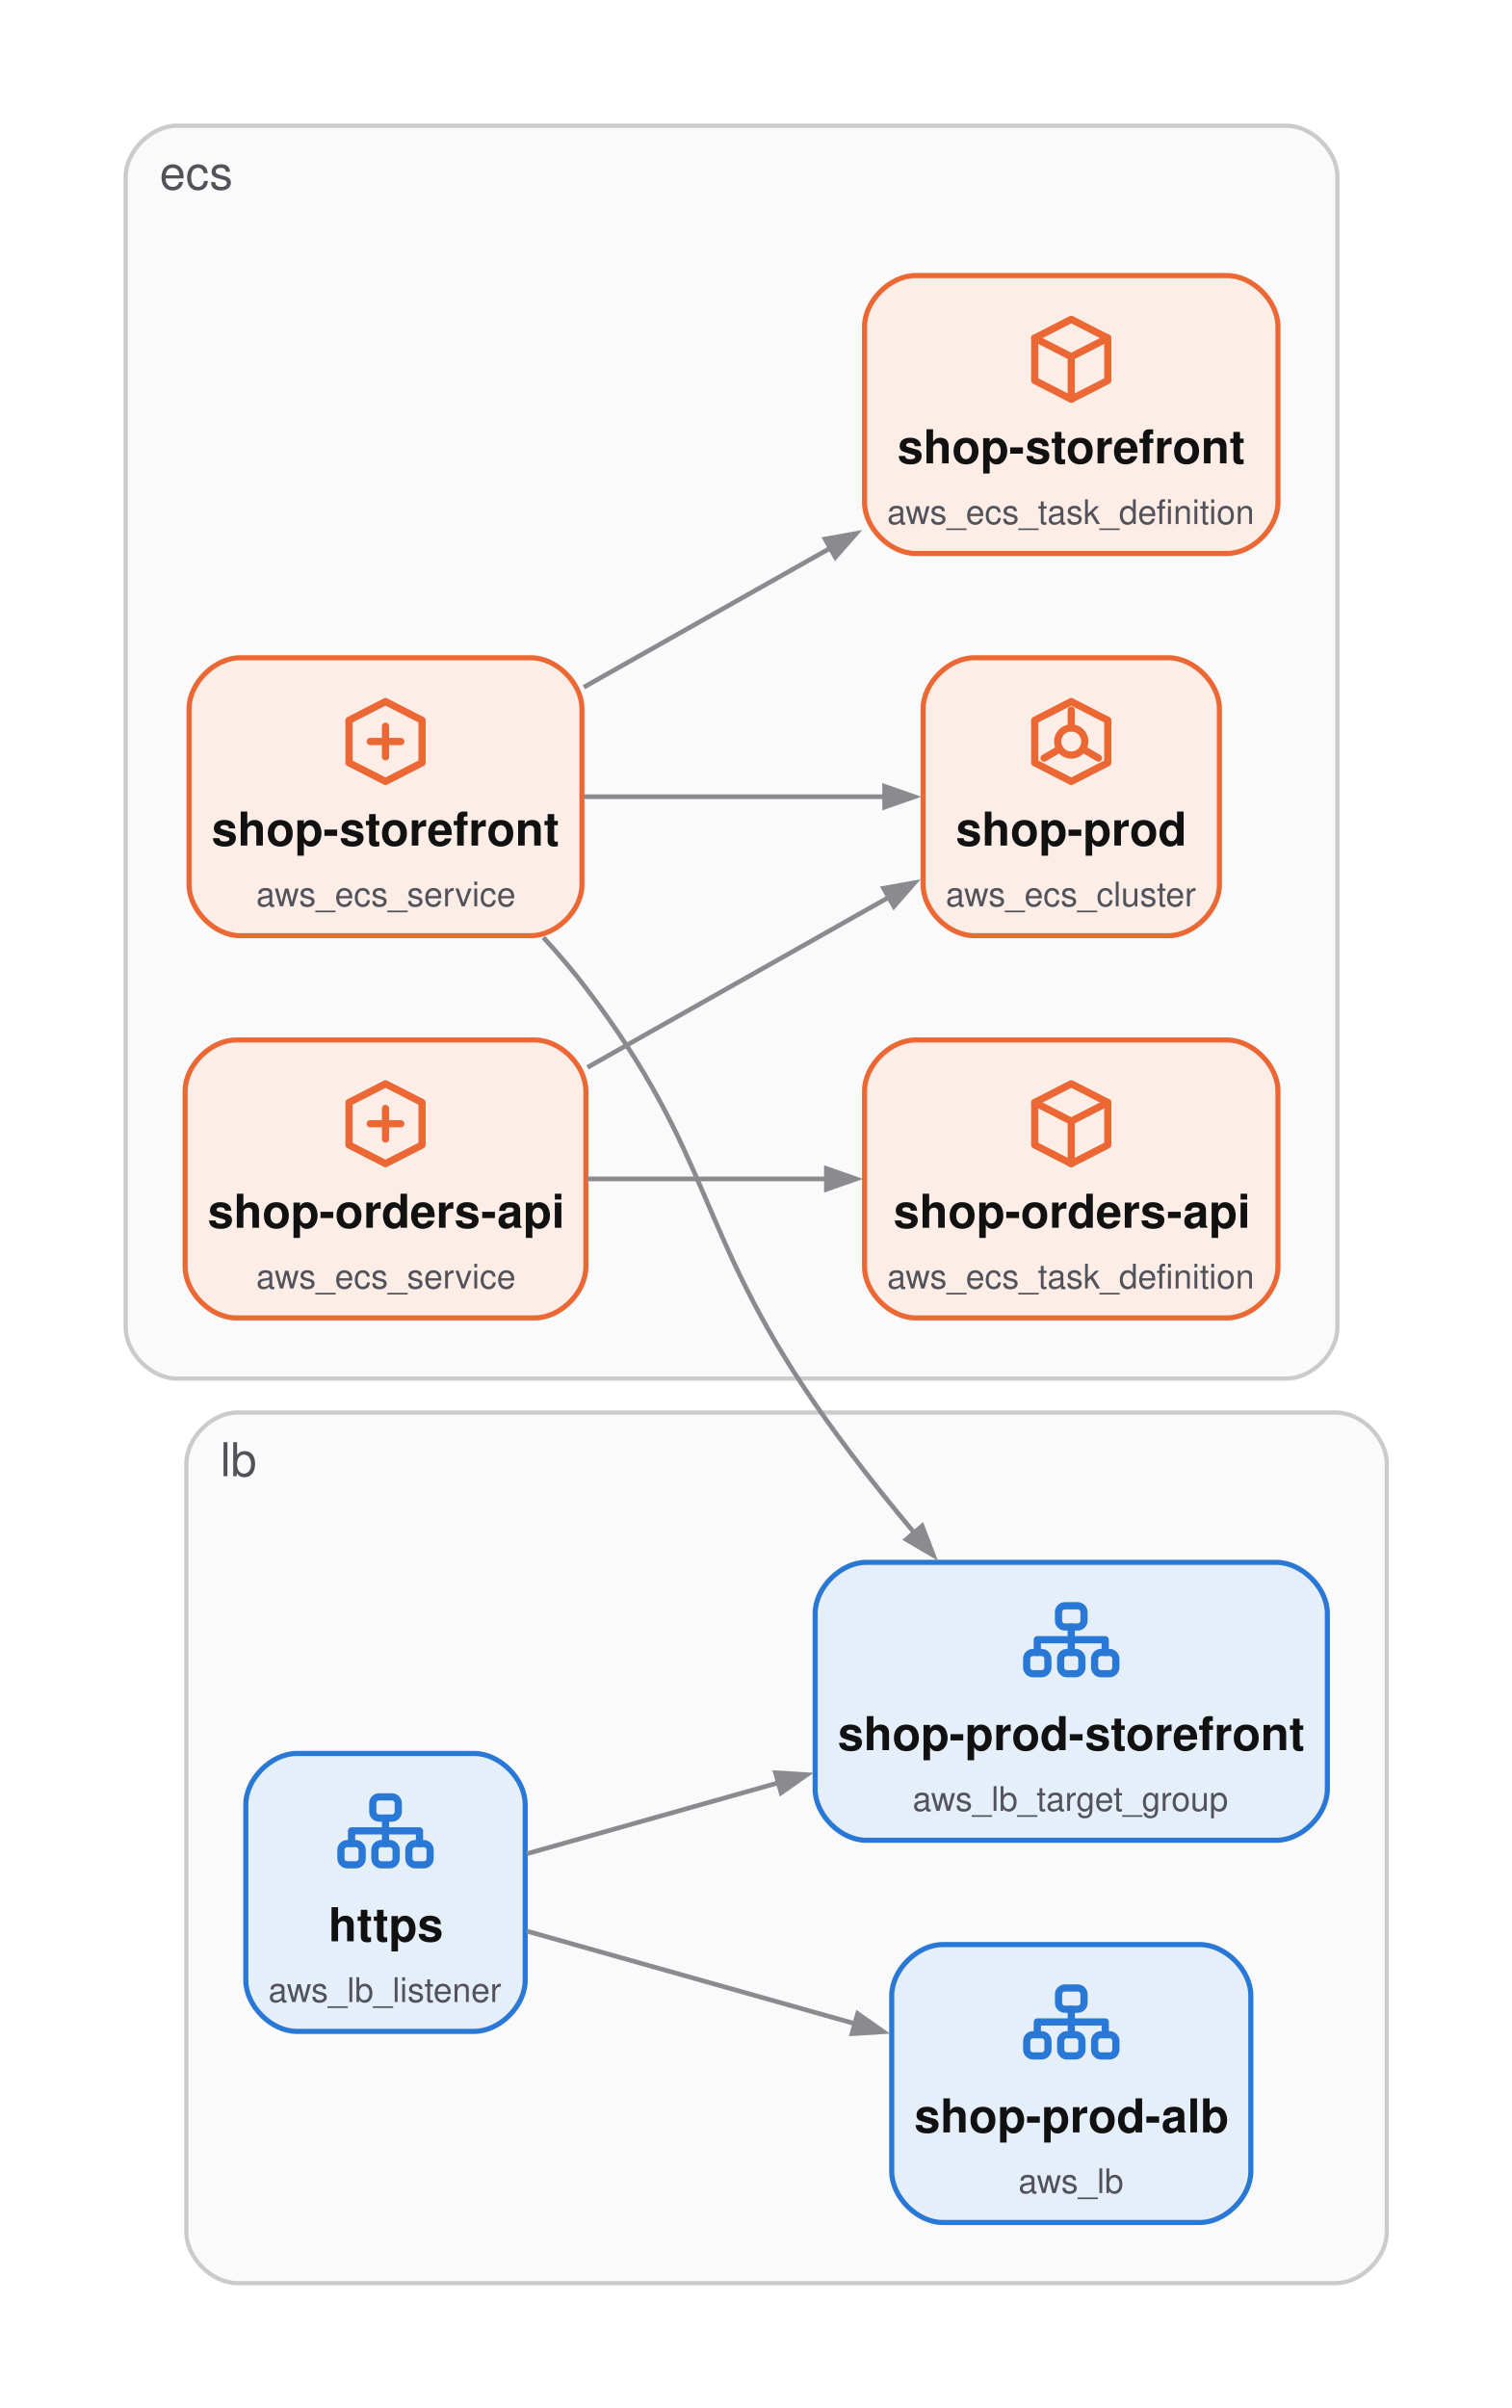
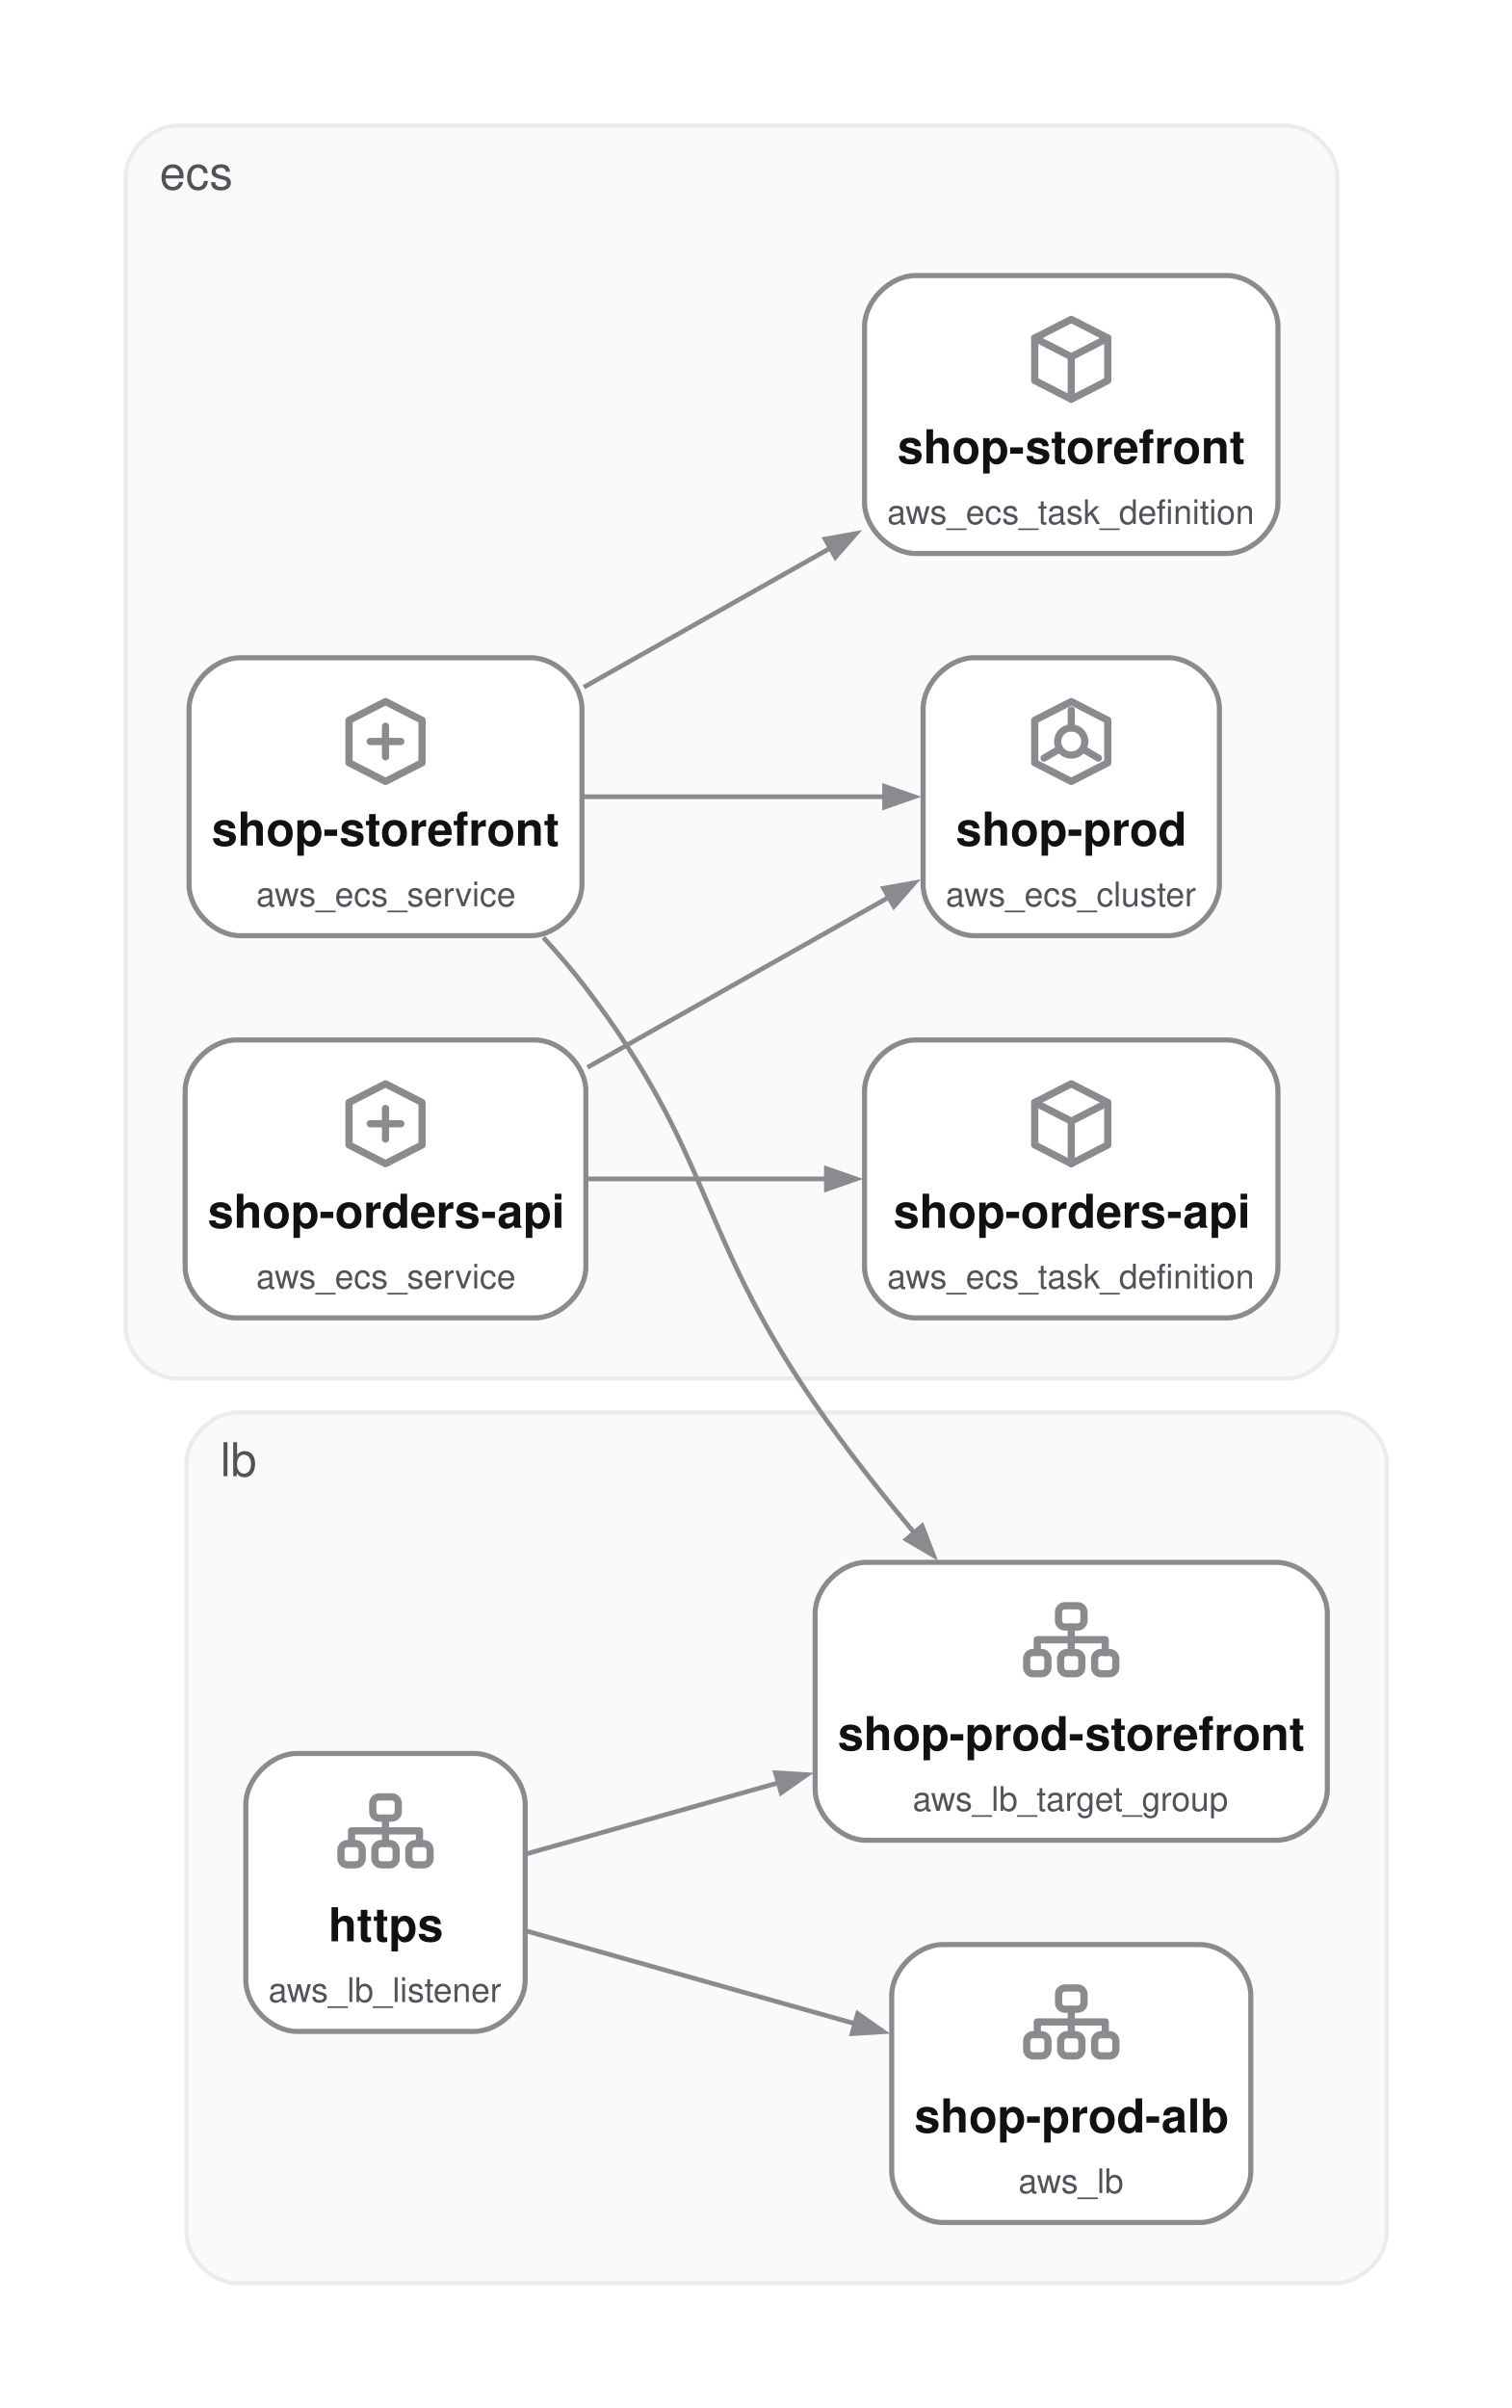
<svg xmlns="http://www.w3.org/2000/svg" width="356pt" height="567pt" viewBox="0.00 0.00 356.00 567.00">
  <g id="graph0" class="graph" transform="scale(1 1) rotate(0) translate(21.6 545.6)">
    <polygon fill="#ffffff" stroke="none" points="-21.6,21.6 -21.6,-545.6 334.59,-545.6 334.59,21.6 -21.6,21.6" />
    <g id="clust1" class="cluster">
-       <path fill="#fafafa" stroke="#cbcbce" d="M20,-221C20,-221 281.36,-221 281.36,-221 287.36,-221 293.36,-227 293.36,-233 293.36,-233 293.36,-504 293.36,-504 293.36,-510 287.36,-516 281.36,-516 281.36,-516 20,-516 20,-516 14,-516 8,-510 8,-504 8,-504 8,-233 8,-233 8,-227 14,-221 20,-221" />
+       <path fill="#fafafa" stroke="#ececea" d="M20,-221C20,-221 281.36,-221 281.36,-221 287.36,-221 293.36,-227 293.36,-233 293.36,-233 293.36,-504 293.36,-504 293.36,-510 287.36,-516 281.36,-516 281.36,-516 20,-516 20,-516 14,-516 8,-510 8,-504 8,-504 8,-233 8,-233 8,-227 14,-221 20,-221" />
      <text xml:space="preserve" text-anchor="start" x="16" y="-501" font-family="Helvetica,sans-Serif" font-size="11.00" fill="#52525b">ecs</text>
    </g>
    <g id="clust2" class="cluster">
-       <path fill="#fafafa" stroke="#cbcbce" d="M34.29,-8C34.29,-8 292.99,-8 292.99,-8 298.99,-8 304.99,-14 304.99,-20 304.99,-20 304.99,-201 304.99,-201 304.99,-207 298.99,-213 292.99,-213 292.99,-213 34.29,-213 34.29,-213 28.29,-213 22.29,-207 22.29,-201 22.29,-201 22.29,-20 22.29,-20 22.29,-14 28.29,-8 34.29,-8" />
+       <path fill="#fafafa" stroke="#ececea" d="M34.29,-8C34.29,-8 292.99,-8 292.99,-8 298.99,-8 304.99,-14 304.99,-20 304.99,-20 304.99,-201 304.99,-201 304.99,-207 298.99,-213 292.99,-213 292.99,-213 34.29,-213 34.29,-213 28.29,-213 22.29,-207 22.29,-201 22.29,-201 22.29,-20 22.29,-20 22.29,-14 28.29,-8 34.29,-8" />
      <text xml:space="preserve" text-anchor="start" x="30.29" y="-198" font-family="Helvetica,sans-Serif" font-size="11.00" fill="#52525b">lb</text>
    </g>
    <g id="node1" class="node">
-       <path fill="#fdede7" stroke="#eb6834" stroke-width="1.2" d="M253.57,-390.72C253.57,-390.72 207.79,-390.72 207.79,-390.72 201.79,-390.72 195.79,-384.72 195.79,-378.72 195.79,-378.72 195.79,-337.28 195.79,-337.28 195.79,-331.28 201.79,-325.28 207.79,-325.28 207.79,-325.28 253.57,-325.28 253.57,-325.28 259.57,-325.28 265.57,-331.28 265.57,-337.28 265.57,-337.28 265.57,-378.72 265.57,-378.72 265.57,-384.72 259.57,-390.72 253.57,-390.72" />
-       <g class="driftwood-icon" transform="translate(218.68 -383) scale(1)" fill="none" stroke="#eb6834" color="#eb6834" stroke-width="1.7" stroke-linecap="round" stroke-linejoin="round">
+       <path fill="#ffffff" stroke="#8a8a8f" stroke-width="1.2" d="M253.57,-390.72C253.57,-390.72 207.79,-390.72 207.79,-390.72 201.79,-390.72 195.79,-384.72 195.79,-378.72 195.79,-378.72 195.79,-337.28 195.79,-337.28 195.79,-331.28 201.79,-325.28 207.79,-325.28 207.79,-325.28 253.57,-325.28 253.57,-325.28 259.57,-325.28 265.57,-331.28 265.57,-337.28 265.57,-337.28 265.57,-378.72 265.57,-378.72 265.57,-384.72 259.57,-390.72 253.57,-390.72" />
+       <g class="driftwood-icon" transform="translate(218.68 -383) scale(1)" fill="none" stroke="#8a8a8f" color="#8a8a8f" stroke-width="1.7" stroke-linecap="round" stroke-linejoin="round">
        <path d="M12 2.6 20.6 7v10L12 21.4 3.4 17V7Z" />
        <circle cx="12" cy="12" r="3.2" />
        <path d="M12 8.8V4.6M14.8 13.8l3.6 2.1M9.2 13.8l-3.6 2.1" />
      </g>
      <text xml:space="preserve" text-anchor="start" x="203.49" y="-346.5" font-family="Helvetica,sans-Serif" font-weight="bold" font-size="11.00" fill="#111111">shop-prod</text>
      <text xml:space="preserve" text-anchor="start" x="201.11" y="-332.2" font-family="Helvetica,sans-Serif" font-size="8.00" fill="#52525b">aws_ecs_cluster</text>
    </g>
    <g id="node2" class="node">
-       <path fill="#fdede7" stroke="#eb6834" stroke-width="1.2" d="M104.37,-300.72C104.37,-300.72 34,-300.72 34,-300.72 28,-300.72 22,-294.72 22,-288.72 22,-288.72 22,-247.28 22,-247.28 22,-241.28 28,-235.28 34,-235.28 34,-235.28 104.37,-235.28 104.37,-235.28 110.37,-235.28 116.37,-241.28 116.37,-247.28 116.37,-247.28 116.37,-288.72 116.37,-288.72 116.37,-294.72 110.37,-300.72 104.37,-300.72" />
-       <g class="driftwood-icon" transform="translate(57.19 -293) scale(1)" fill="none" stroke="#eb6834" color="#eb6834" stroke-width="1.7" stroke-linecap="round" stroke-linejoin="round">
+       <path fill="#ffffff" stroke="#8a8a8f" stroke-width="1.2" d="M104.37,-300.72C104.37,-300.72 34,-300.72 34,-300.72 28,-300.72 22,-294.72 22,-288.72 22,-288.72 22,-247.28 22,-247.28 22,-241.28 28,-235.28 34,-235.28 34,-235.28 104.37,-235.28 104.37,-235.28 110.37,-235.28 116.37,-241.28 116.37,-247.28 116.37,-247.28 116.37,-288.72 116.37,-288.72 116.37,-294.72 110.37,-300.72 104.37,-300.72" />
+       <g class="driftwood-icon" transform="translate(57.19 -293) scale(1)" fill="none" stroke="#8a8a8f" color="#8a8a8f" stroke-width="1.7" stroke-linecap="round" stroke-linejoin="round">
        <path d="M12 2.6 20.6 7v10L12 21.4 3.4 17V7Z" />
        <path d="M8.4 12h7.2M12 8.4v7.2" />
      </g>
      <text xml:space="preserve" text-anchor="start" x="27.32" y="-256.5" font-family="Helvetica,sans-Serif" font-weight="bold" font-size="11.00" fill="#111111">shop-orders-api</text>
      <text xml:space="preserve" text-anchor="start" x="38.73" y="-242.2" font-family="Helvetica,sans-Serif" font-size="8.00" fill="#52525b">aws_ecs_service</text>
    </g>
    <g id="edge1" class="edge">
      <path fill="none" stroke="#8a8a8f" stroke-width="1.1" d="M116.75,-294.27C139.2,-306.94 165.93,-322.03 187.74,-334.34" />
      <polygon fill="#8a8a8f" stroke="#8a8a8f" stroke-width="1.1" points="186.49,-336.44 193.79,-337.75 188.9,-332.17 186.49,-336.44" />
    </g>
    <g id="node4" class="node">
-       <path fill="#fdede7" stroke="#eb6834" stroke-width="1.2" d="M267.36,-300.72C267.36,-300.72 194,-300.72 194,-300.72 188,-300.72 182,-294.72 182,-288.72 182,-288.72 182,-247.28 182,-247.28 182,-241.28 188,-235.28 194,-235.28 194,-235.28 267.36,-235.28 267.36,-235.28 273.36,-235.28 279.36,-241.28 279.36,-247.28 279.36,-247.28 279.36,-288.72 279.36,-288.72 279.36,-294.72 273.36,-300.72 267.36,-300.72" />
-       <g class="driftwood-icon" transform="translate(218.68 -293) scale(1)" fill="none" stroke="#eb6834" color="#eb6834" stroke-width="1.7" stroke-linecap="round" stroke-linejoin="round">
+       <path fill="#ffffff" stroke="#8a8a8f" stroke-width="1.2" d="M267.36,-300.72C267.36,-300.72 194,-300.72 194,-300.72 188,-300.72 182,-294.72 182,-288.72 182,-288.72 182,-247.28 182,-247.28 182,-241.28 188,-235.28 194,-235.28 194,-235.28 267.36,-235.28 267.36,-235.28 273.36,-235.28 279.36,-241.28 279.36,-247.28 279.36,-247.28 279.36,-288.72 279.36,-288.72 279.36,-294.72 273.36,-300.72 267.36,-300.72" />
+       <g class="driftwood-icon" transform="translate(218.68 -293) scale(1)" fill="none" stroke="#8a8a8f" color="#8a8a8f" stroke-width="1.7" stroke-linecap="round" stroke-linejoin="round">
        <path d="M12 2.6 20.6 7v10L12 21.4 3.4 17V7Z" />
        <path d="M3.4 7 12 11.4 20.6 7M12 11.4v10" />
      </g>
      <text xml:space="preserve" text-anchor="start" x="188.82" y="-256.5" font-family="Helvetica,sans-Serif" font-weight="bold" font-size="11.00" fill="#111111">shop-orders-api</text>
      <text xml:space="preserve" text-anchor="start" x="187.32" y="-242.2" font-family="Helvetica,sans-Serif" font-size="8.00" fill="#52525b">aws_ecs_task_definition</text>
    </g>
    <g id="edge2" class="edge">
      <path fill="none" stroke="#8a8a8f" stroke-width="1.1" d="M116.75,-268C134.37,-268 154.62,-268 173.07,-268" />
      <polygon fill="#8a8a8f" stroke="#8a8a8f" stroke-width="1.1" points="173.01,-270.45 180.01,-268 173.01,-265.55 173.01,-270.45" />
    </g>
    <g id="node3" class="node">
-       <path fill="#fdede7" stroke="#eb6834" stroke-width="1.2" d="M103.45,-390.72C103.45,-390.72 34.92,-390.72 34.92,-390.72 28.92,-390.72 22.92,-384.72 22.92,-378.72 22.92,-378.72 22.92,-337.28 22.92,-337.28 22.92,-331.28 28.92,-325.28 34.92,-325.28 34.92,-325.28 103.45,-325.28 103.45,-325.28 109.45,-325.28 115.45,-331.28 115.45,-337.28 115.45,-337.28 115.45,-378.72 115.45,-378.72 115.45,-384.72 109.45,-390.72 103.45,-390.72" />
-       <g class="driftwood-icon" transform="translate(57.19 -383) scale(1)" fill="none" stroke="#eb6834" color="#eb6834" stroke-width="1.7" stroke-linecap="round" stroke-linejoin="round">
+       <path fill="#ffffff" stroke="#8a8a8f" stroke-width="1.2" d="M103.45,-390.72C103.45,-390.72 34.92,-390.72 34.92,-390.72 28.92,-390.72 22.92,-384.72 22.92,-378.72 22.92,-378.72 22.92,-337.28 22.92,-337.28 22.92,-331.28 28.92,-325.28 34.92,-325.28 34.92,-325.28 103.45,-325.28 103.45,-325.28 109.45,-325.28 115.45,-331.28 115.45,-337.28 115.45,-337.28 115.45,-378.72 115.45,-378.72 115.45,-384.72 109.45,-390.72 103.45,-390.72" />
+       <g class="driftwood-icon" transform="translate(57.19 -383) scale(1)" fill="none" stroke="#8a8a8f" color="#8a8a8f" stroke-width="1.7" stroke-linecap="round" stroke-linejoin="round">
        <path d="M12 2.6 20.6 7v10L12 21.4 3.4 17V7Z" />
        <path d="M8.4 12h7.2M12 8.4v7.2" />
      </g>
      <text xml:space="preserve" text-anchor="start" x="28.24" y="-346.5" font-family="Helvetica,sans-Serif" font-weight="bold" font-size="11.00" fill="#111111">shop-storefront</text>
      <text xml:space="preserve" text-anchor="start" x="38.73" y="-332.2" font-family="Helvetica,sans-Serif" font-size="8.00" fill="#52525b">aws_ecs_service</text>
    </g>
    <g id="edge3" class="edge">
      <path fill="none" stroke="#8a8a8f" stroke-width="1.1" d="M115.89,-358C138.24,-358 164.98,-358 186.92,-358" />
      <polygon fill="#8a8a8f" stroke="#8a8a8f" stroke-width="1.1" points="186.72,-360.45 193.72,-358 186.72,-355.55 186.72,-360.45" />
    </g>
    <g id="node5" class="node">
-       <path fill="#fdede7" stroke="#eb6834" stroke-width="1.2" d="M267.36,-480.72C267.36,-480.72 194,-480.72 194,-480.72 188,-480.72 182,-474.72 182,-468.72 182,-468.72 182,-427.28 182,-427.28 182,-421.28 188,-415.28 194,-415.28 194,-415.28 267.36,-415.28 267.36,-415.28 273.36,-415.28 279.36,-421.28 279.36,-427.28 279.36,-427.28 279.36,-468.72 279.36,-468.72 279.36,-474.72 273.36,-480.72 267.36,-480.72" />
-       <g class="driftwood-icon" transform="translate(218.68 -473) scale(1)" fill="none" stroke="#eb6834" color="#eb6834" stroke-width="1.7" stroke-linecap="round" stroke-linejoin="round">
+       <path fill="#ffffff" stroke="#8a8a8f" stroke-width="1.2" d="M267.36,-480.72C267.36,-480.72 194,-480.72 194,-480.72 188,-480.72 182,-474.72 182,-468.72 182,-468.72 182,-427.28 182,-427.28 182,-421.28 188,-415.28 194,-415.28 194,-415.28 267.36,-415.28 267.36,-415.28 273.36,-415.28 279.36,-421.28 279.36,-427.28 279.36,-427.28 279.36,-468.72 279.36,-468.72 279.36,-474.72 273.36,-480.72 267.36,-480.72" />
+       <g class="driftwood-icon" transform="translate(218.68 -473) scale(1)" fill="none" stroke="#8a8a8f" color="#8a8a8f" stroke-width="1.7" stroke-linecap="round" stroke-linejoin="round">
        <path d="M12 2.6 20.6 7v10L12 21.4 3.4 17V7Z" />
        <path d="M3.4 7 12 11.4 20.6 7M12 11.4v10" />
      </g>
      <text xml:space="preserve" text-anchor="start" x="189.74" y="-436.5" font-family="Helvetica,sans-Serif" font-weight="bold" font-size="11.00" fill="#111111">shop-storefront</text>
      <text xml:space="preserve" text-anchor="start" x="187.32" y="-422.2" font-family="Helvetica,sans-Serif" font-size="8.00" fill="#52525b">aws_ecs_task_definition</text>
    </g>
    <g id="edge4" class="edge">
      <path fill="none" stroke="#8a8a8f" stroke-width="1.1" d="M115.89,-383.79C134.01,-394.02 155.02,-405.87 174.02,-416.59" />
      <polygon fill="#8a8a8f" stroke="#8a8a8f" stroke-width="1.1" points="172.72,-418.67 180.02,-419.98 175.12,-414.4 172.72,-418.67" />
    </g>
    <g id="node7" class="node">
-       <path fill="#e5effa" stroke="#2a78d6" stroke-width="1.2" d="M278.99,-177.72C278.99,-177.72 182.37,-177.72 182.37,-177.72 176.37,-177.72 170.37,-171.72 170.37,-165.72 170.37,-165.72 170.37,-124.28 170.37,-124.28 170.37,-118.28 176.37,-112.28 182.37,-112.28 182.37,-112.28 278.99,-112.28 278.99,-112.28 284.99,-112.28 290.99,-118.28 290.99,-124.28 290.99,-124.28 290.99,-165.72 290.99,-165.72 290.99,-171.72 284.99,-177.72 278.99,-177.72" />
-       <g class="driftwood-icon" transform="translate(218.68 -170) scale(1)" fill="none" stroke="#2a78d6" color="#2a78d6" stroke-width="1.7" stroke-linecap="round" stroke-linejoin="round">
+       <path fill="#ffffff" stroke="#8a8a8f" stroke-width="1.2" d="M278.99,-177.72C278.99,-177.72 182.37,-177.72 182.37,-177.72 176.37,-177.72 170.37,-171.72 170.37,-165.72 170.37,-165.72 170.37,-124.28 170.37,-124.28 170.37,-118.28 176.37,-112.28 182.37,-112.28 182.37,-112.28 278.99,-112.28 278.99,-112.28 284.99,-112.28 290.99,-118.28 290.99,-124.28 290.99,-124.28 290.99,-165.72 290.99,-165.72 290.99,-171.72 284.99,-177.72 278.99,-177.72" />
+       <g class="driftwood-icon" transform="translate(218.68 -170) scale(1)" fill="none" stroke="#8a8a8f" color="#8a8a8f" stroke-width="1.7" stroke-linecap="round" stroke-linejoin="round">
        <rect x="9" y="2.5" width="6" height="5" rx="1.5" />
        <path d="M12 7.5v3M4 13.5v-3h16v3M12 10.5v3" />
        <rect x="1.5" y="13.5" width="5" height="5" rx="1.5" />
        <rect x="9.5" y="13.5" width="5" height="5" rx="1.5" />
        <rect x="17.5" y="13.5" width="5" height="5" rx="1.5" />
      </g>
      <text xml:space="preserve" text-anchor="start" x="175.69" y="-133.5" font-family="Helvetica,sans-Serif" font-weight="bold" font-size="11.00" fill="#111111">shop-prod-storefront</text>
      <text xml:space="preserve" text-anchor="start" x="193.32" y="-119.2" font-family="Helvetica,sans-Serif" font-size="8.00" fill="#52525b">aws_lb_target_group</text>
    </g>
    <g id="edge5" class="edge">
      <path fill="none" stroke="#8a8a8f" stroke-width="1.1" d="M106.37,-324.85C109.91,-321 113.32,-317.01 116.37,-313 146.51,-273.44 142.16,-255.95 170.37,-215 177.42,-204.77 185.68,-194.27 193.76,-184.63" />
      <polygon fill="#8a8a8f" stroke="#8a8a8f" stroke-width="1.1" points="195.56,-186.29 198.23,-179.36 191.83,-183.11 195.56,-186.29" />
    </g>
    <g id="node6" class="node">
-       <path fill="#e5effa" stroke="#2a78d6" stroke-width="1.2" d="M90.08,-132.72C90.08,-132.72 48.29,-132.72 48.29,-132.72 42.29,-132.72 36.29,-126.72 36.29,-120.72 36.29,-120.72 36.29,-79.28 36.29,-79.28 36.29,-73.28 42.29,-67.28 48.29,-67.28 48.29,-67.28 90.08,-67.28 90.08,-67.28 96.08,-67.28 102.08,-73.28 102.08,-79.28 102.08,-79.28 102.08,-120.72 102.08,-120.72 102.08,-126.72 96.08,-132.72 90.08,-132.72" />
-       <g class="driftwood-icon" transform="translate(57.19 -125) scale(1)" fill="none" stroke="#2a78d6" color="#2a78d6" stroke-width="1.7" stroke-linecap="round" stroke-linejoin="round">
+       <path fill="#ffffff" stroke="#8a8a8f" stroke-width="1.2" d="M90.08,-132.72C90.08,-132.72 48.29,-132.72 48.29,-132.72 42.29,-132.72 36.29,-126.72 36.29,-120.72 36.29,-120.72 36.29,-79.28 36.29,-79.28 36.29,-73.28 42.29,-67.28 48.29,-67.28 48.29,-67.28 90.08,-67.28 90.08,-67.28 96.08,-67.28 102.08,-73.28 102.08,-79.28 102.08,-79.28 102.08,-120.72 102.08,-120.72 102.08,-126.72 96.08,-132.72 90.08,-132.72" />
+       <g class="driftwood-icon" transform="translate(57.19 -125) scale(1)" fill="none" stroke="#8a8a8f" color="#8a8a8f" stroke-width="1.7" stroke-linecap="round" stroke-linejoin="round">
        <rect x="9" y="2.5" width="6" height="5" rx="1.5" />
        <path d="M12 7.5v3M4 13.5v-3h16v3M12 10.5v3" />
        <rect x="1.5" y="13.5" width="5" height="5" rx="1.5" />
        <rect x="9.5" y="13.5" width="5" height="5" rx="1.5" />
        <rect x="17.5" y="13.5" width="5" height="5" rx="1.5" />
      </g>
      <text xml:space="preserve" text-anchor="start" x="55.74" y="-88.5" font-family="Helvetica,sans-Serif" font-weight="bold" font-size="11.00" fill="#111111">https</text>
      <text xml:space="preserve" text-anchor="start" x="41.61" y="-74.2" font-family="Helvetica,sans-Serif" font-size="8.00" fill="#52525b">aws_lb_listener</text>
    </g>
    <g id="edge6" class="edge">
      <path fill="none" stroke="#8a8a8f" stroke-width="1.1" d="M102.46,-109.11C119.58,-113.94 141.28,-120.06 161.89,-125.87" />
      <polygon fill="#8a8a8f" stroke="#8a8a8f" stroke-width="1.1" points="161.03,-128.18 168.43,-127.72 162.36,-123.46 161.03,-128.18" />
    </g>
    <g id="node8" class="node">
-       <path fill="#e5effa" stroke="#2a78d6" stroke-width="1.2" d="M260.97,-87.72C260.97,-87.72 200.4,-87.72 200.4,-87.72 194.4,-87.72 188.4,-81.72 188.4,-75.72 188.4,-75.72 188.4,-34.28 188.4,-34.28 188.4,-28.28 194.4,-22.28 200.4,-22.28 200.4,-22.28 260.97,-22.28 260.97,-22.28 266.97,-22.28 272.97,-28.28 272.97,-34.28 272.97,-34.28 272.97,-75.72 272.97,-75.72 272.97,-81.72 266.97,-87.72 260.97,-87.72" />
-       <g class="driftwood-icon" transform="translate(218.69 -80) scale(1)" fill="none" stroke="#2a78d6" color="#2a78d6" stroke-width="1.7" stroke-linecap="round" stroke-linejoin="round">
+       <path fill="#ffffff" stroke="#8a8a8f" stroke-width="1.2" d="M260.97,-87.72C260.97,-87.72 200.4,-87.72 200.4,-87.72 194.4,-87.72 188.4,-81.72 188.4,-75.72 188.4,-75.72 188.4,-34.28 188.4,-34.28 188.4,-28.28 194.4,-22.28 200.4,-22.28 200.4,-22.28 260.97,-22.28 260.97,-22.28 266.97,-22.28 272.97,-28.28 272.97,-34.28 272.97,-34.28 272.97,-75.72 272.97,-75.72 272.97,-81.72 266.97,-87.72 260.97,-87.72" />
+       <g class="driftwood-icon" transform="translate(218.69 -80) scale(1)" fill="none" stroke="#8a8a8f" color="#8a8a8f" stroke-width="1.7" stroke-linecap="round" stroke-linejoin="round">
        <rect x="9" y="2.5" width="6" height="5" rx="1.5" />
        <path d="M12 7.5v3M4 13.5v-3h16v3M12 10.5v3" />
        <rect x="1.5" y="13.5" width="5" height="5" rx="1.5" />
        <rect x="9.5" y="13.5" width="5" height="5" rx="1.5" />
        <rect x="17.5" y="13.5" width="5" height="5" rx="1.5" />
      </g>
      <text xml:space="preserve" text-anchor="start" x="193.72" y="-43.5" font-family="Helvetica,sans-Serif" font-weight="bold" font-size="11.00" fill="#111111">shop-prod-alb</text>
      <text xml:space="preserve" text-anchor="start" x="218.23" y="-29.2" font-family="Helvetica,sans-Serif" font-size="8.00" fill="#52525b">aws_lb</text>
    </g>
    <g id="edge7" class="edge">
      <path fill="none" stroke="#8a8a8f" stroke-width="1.1" d="M102.46,-90.89C124.72,-84.61 154.74,-76.14 180.02,-69.01" />
      <polygon fill="#8a8a8f" stroke="#8a8a8f" stroke-width="1.1" points="180.38,-71.46 186.45,-67.2 179.05,-66.74 180.38,-71.46" />
    </g>
  </g>
</svg>
